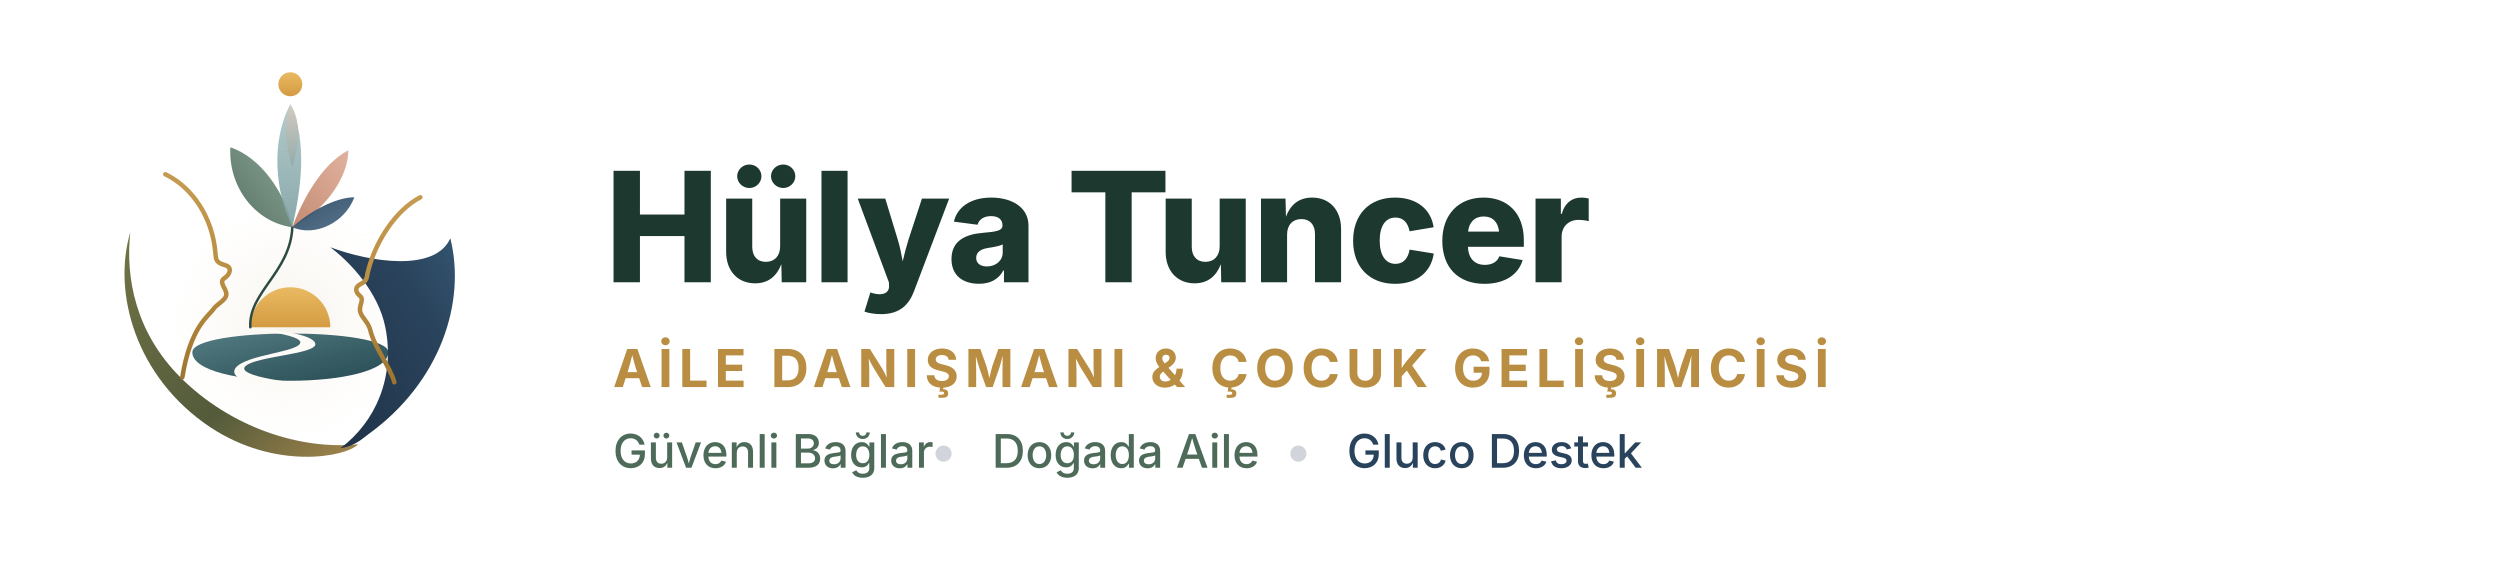
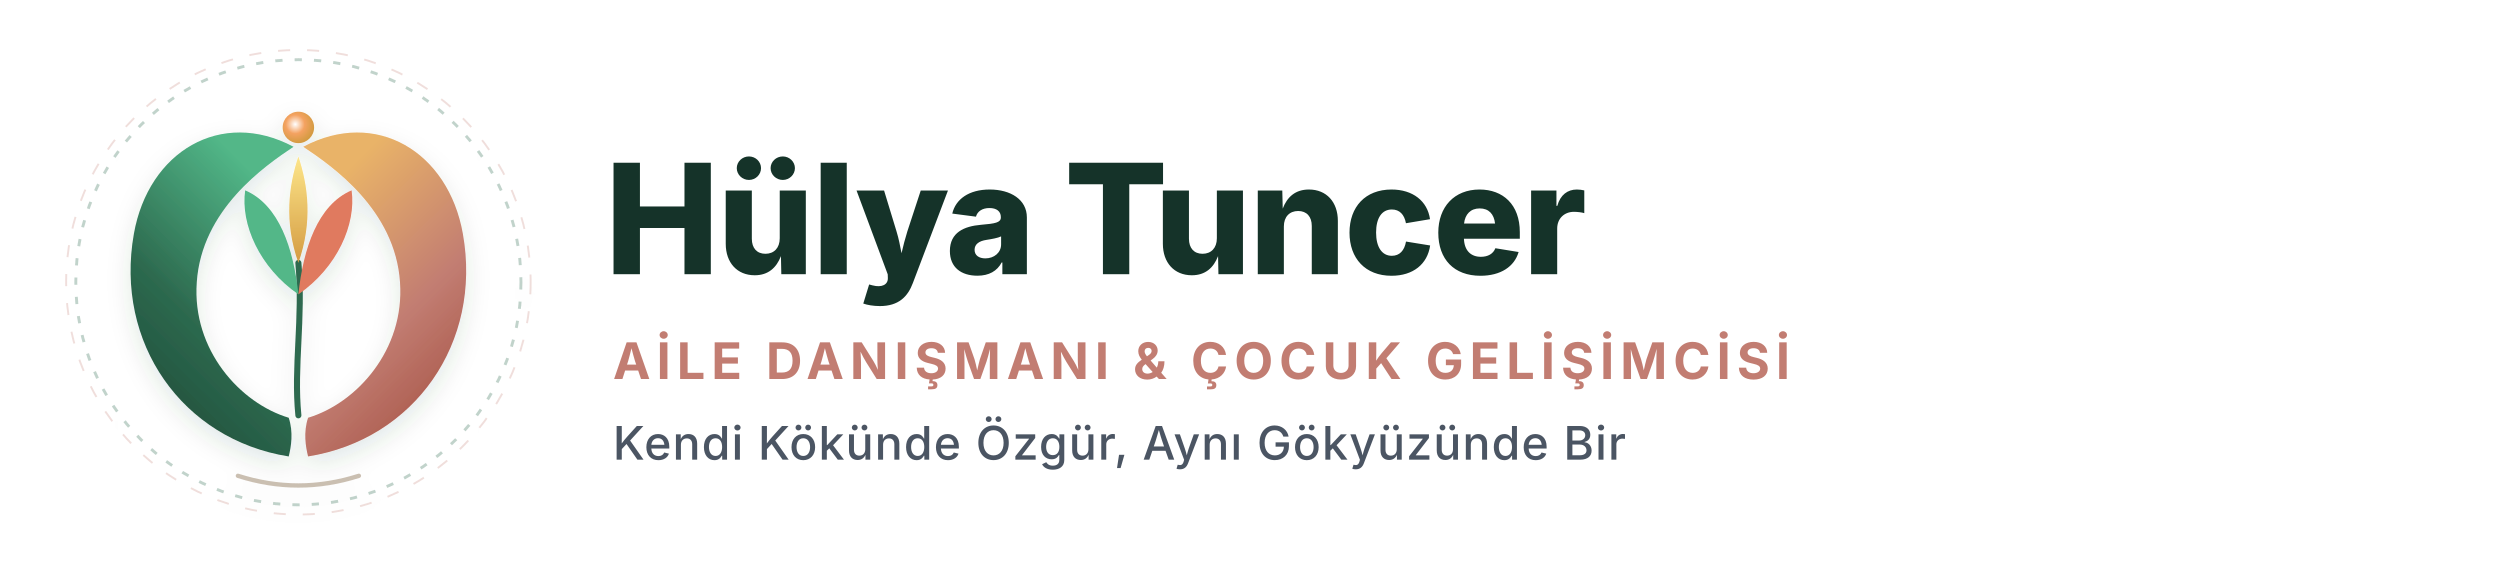
<svg xmlns="http://www.w3.org/2000/svg" viewBox="0 0 620 140" width="100%" height="100%" fill="none">
  <defs>
-     <radialGradient id="sunAuraH" cx="50%" cy="56%" r="40%">
-       <stop offset="0%" stop-color="#F5EFE6" stop-opacity="0.8" />
-       <stop offset="100%" stop-color="#FDFBF7" stop-opacity="0" />
+     <linearGradient id="loomSage" x1="0%" y1="100%" x2="50%" y2="0%">
+       <stop offset="0%" stop-color="#1B4332" />
+       <stop offset="50%" stop-color="#2D6A4F" />
+       <stop offset="100%" stop-color="#52B788" />
+     </linearGradient>
+     <linearGradient id="loomTerracotta" x1="100%" y1="100%" x2="50%" y2="0%">
+       <stop offset="0%" stop-color="#9E4738" />
+       <stop offset="50%" stop-color="#C27D72" />
+       <stop offset="100%" stop-color="#E9B368" />
+     </linearGradient>
+     <linearGradient id="sproutGoldLoom" x1="0%" y1="100%" x2="0%" y2="0%">
+       <stop offset="0%" stop-color="#D49B42" />
+       <stop offset="100%" stop-color="#FDE68A" />
+     </linearGradient>
+     <radialGradient id="sunPearl" cx="40%" cy="40%" r="60%">
+       <stop offset="0%" stop-color="#FFFFFF" />
+       <stop offset="50%" stop-color="#F4A261" />
+       <stop offset="100%" stop-color="#D49B42" />
    </radialGradient>
-     <linearGradient id="sunGradH" x1="0%" y1="100%" x2="0%" y2="0%">
-       <stop offset="0%" stop-color="#D49B42" />
-       <stop offset="100%" stop-color="#E9BA62" />
-     </linearGradient>
-     <linearGradient id="waterGradH" x1="0%" y1="0%" x2="100%" y2="100%">
-       <stop offset="0%" stop-color="#557C83" />
-       <stop offset="50%" stop-color="#3C626A" />
-       <stop offset="100%" stop-color="#284B52" />
-     </linearGradient>
-     <linearGradient id="leftWingGradH" x1="0%" y1="0%" x2="100%" y2="100%">
-       <stop offset="0%" stop-color="#727346" />
-       <stop offset="60%" stop-color="#535B3B" />
-       <stop offset="100%" stop-color="#A4854B" />
-     </linearGradient>
-     <linearGradient id="rightWingGradH" x1="0%" y1="100%" x2="100%" y2="0%">
-       <stop offset="0%" stop-color="#1E3247" />
-       <stop offset="70%" stop-color="#2A435C" />
-       <stop offset="100%" stop-color="#345470" />
-     </linearGradient>
-     <linearGradient id="leafMossH" x1="0%" y1="100%" x2="100%" y2="0%">
-       <stop offset="0%" stop-color="#4E6B5A" stop-opacity="0.95" />
-       <stop offset="100%" stop-color="#739281" stop-opacity="0.85" />
-     </linearGradient>
-     <linearGradient id="leafMintH" x1="0%" y1="100%" x2="0%" y2="0%">
-       <stop offset="0%" stop-color="#7D9D9F" stop-opacity="0.9" />
-       <stop offset="100%" stop-color="#A5C2C4" stop-opacity="0.85" />
-     </linearGradient>
-     <linearGradient id="leafPeachH" x1="0%" y1="100%" x2="100%" y2="0%">
-       <stop offset="0%" stop-color="#BD7E62" stop-opacity="0.9" />
-       <stop offset="100%" stop-color="#DBA48E" stop-opacity="0.85" />
-     </linearGradient>
-     <linearGradient id="leafIndigoH" x1="0%" y1="0%" x2="100%" y2="100%">
-       <stop offset="0%" stop-color="#2E4A62" stop-opacity="0.95" />
-       <stop offset="100%" stop-color="#456682" stop-opacity="0.9" />
-     </linearGradient>
-     <linearGradient id="leafTopH" x1="0%" y1="100%" x2="0%" y2="0%">
-       <stop offset="0%" stop-color="#93A9A7" stop-opacity="0.9" />
-       <stop offset="100%" stop-color="#D3CBC2" />
-     </linearGradient>
-     <linearGradient id="contourGoldH" x1="0%" y1="0%" x2="0%" y2="100%">
-       <stop offset="0%" stop-color="#C59B51" />
-       <stop offset="50%" stop-color="#BA8E42" />
-       <stop offset="100%" stop-color="#9E7530" />
-     </linearGradient>
+     <filter id="loomShadow" x="-15%" y="-15%" width="130%" height="130%">
+       <feDropShadow dx="0" dy="4" stdDeviation="5" flood-color="#1B4332" flood-opacity="0.12" />
+     </filter>
  </defs>
-   <g transform="translate(10, 8) scale(0.248)">
-     <circle cx="250" cy="270" r="160" fill="url(#sunAuraH)" />
-     <path d="M 210 295 A 40 40 0 0 1 290 295 Z" fill="url(#sunGradH)" />
-     <path d="M 152 320 C 152 295, 348 295, 348 320 C 348 358, 152 358, 152 320 Z" fill="url(#waterGradH)" />
-     <path d="M 210 297 C 240 297, 275 303, 275 312 C 275 322, 215 324, 205 334 C 195 344, 255 352, 285 352 C 245 358, 185 352, 195 336 C 205 322, 260 320, 260 310 C 260 304, 230 299, 210 297 Z" fill="#FDFBF7" />
-     <path d="M 90 200 C 72 260, 95 345, 170 395 C 235 438, 305 425, 318 412 C 260 418, 190 395, 140 345 C 95 300, 85 245, 90 200 Z" fill="url(#leftWingGradH)" />
-     <path d="M 410 206 C 426 270, 400 350, 328 402 C 318 410, 312 414, 300 416 C 335 390, 355 345, 345 295 C 338 260, 310 230, 290 215 C 330 230, 395 240, 410 206 Z" fill="url(#rightWingGradH)" />
-     <path d="M 210 295 C 208 260, 250 240, 252 195" stroke="#2D4A43" stroke-width="2.5" fill="none" stroke-linecap="round" />
-     <path d="M 252 195 C 215 190, 188 155, 190 115 C 220 125, 245 160, 252 195 Z" fill="url(#leafMossH)" />
-     <path d="M 252 195 C 235 160, 230 110, 250 72 C 268 110, 260 160, 252 195 Z" fill="url(#leafMintH)" />
-     <path d="M 250 72 C 242 90, 246 115, 252 135 C 258 115, 262 90, 250 72 Z" fill="url(#leafTopH)" />
-     <path d="M 252 195 C 265 160, 285 130, 308 118 C 308 145, 285 178, 252 195 Z" fill="url(#leafPeachH)" />
-     <path d="M 252 195 C 275 205, 305 190, 314 165 C 295 165, 268 180, 252 195 Z" fill="url(#leafIndigoH)" />
-     <circle cx="250" cy="52" r="12" fill="url(#sunGradH)" />
-     <path d="M 125 142 C 152 155, 172 185, 175 220 C 176 226, 174 230, 185 233 C 192 235, 190 242, 184 246 C 178 250, 186 256, 186 262 C 186 268, 176 272, 173 277 C 168 284, 150 295, 142 345" stroke="url(#contourGoldH)" stroke-width="4.5" stroke-linecap="round" fill="none" />
-     <path d="M 380 165 C 355 178, 335 210, 328 238 C 326 244, 328 248, 320 252 C 314 255, 315 260, 320 264 C 324 268, 318 274, 320 280 C 322 286, 328 290, 330 298 C 334 315, 350 335, 354 350" stroke="url(#contourGoldH)" stroke-width="4.5" stroke-linecap="round" fill="none" />
+   <g transform="translate(14, 10) scale(0.6)" filter="url(#loomShadow)">
+     <circle cx="100" cy="100" r="92" stroke="#2D6A4F" stroke-width="1.2" stroke-dasharray="3 5" opacity="0.3" />
+     <circle cx="100" cy="100" r="96" stroke="#C27D72" stroke-width="0.8" stroke-dasharray="5 7" opacity="0.25" />
+     <path d="M 96 172              C 52 165, 24 125, 32 80              C 38 46, 68 28, 98 44              C 86 52, 60 70, 58 100              C 56 128, 76 150, 96 156              C 98 162, 97 168, 96 172 Z" fill="url(#loomSage)" />
+     <path d="M 104 172              C 148 165, 176 125, 168 80              C 162 46, 132 28, 102 44              C 114 52, 140 70, 142 100              C 144 128, 124 150, 104 156              C 102 162, 103 168, 104 172 Z" fill="url(#loomTerracotta)" />
+     <path d="M 100 155 C 98 135, 102 115, 100 92" stroke="#2D6A4F" stroke-width="2.5" stroke-linecap="round" fill="none" />
+     <path d="M 100 92 C 94 75, 96 60, 100 48 C 104 60, 106 75, 100 92 Z" fill="url(#sproutGoldLoom)" />
+     <path d="M 100 105 C 84 94, 76 76, 78 62 C 92 68, 98 86, 100 105 Z" fill="#52B788" />
+     <path d="M 100 105 C 116 94, 124 76, 122 62 C 108 68, 102 86, 100 105 Z" fill="#E07A5F" />
+     <circle cx="100" cy="36" r="6.5" fill="url(#sunPearl)" />
+     <path d="M 75 180 Q 100 188 125 180" stroke="#8C7355" stroke-width="1.8" stroke-linecap="round" opacity="0.45" />
  </g>
-   <g transform="translate(150, 26)">
-     <text x="0" y="44" font-family="'Plus Jakarta Sans', system-ui, -apple-system, sans-serif" font-size="38" font-weight="800" fill="#1C382F" letter-spacing="-0.5">
+   <g transform="translate(150, 24)">
+     <text x="0" y="44" font-family="'Plus Jakarta Sans', system-ui, -apple-system, sans-serif" font-size="38" font-weight="800" fill="#153329" letter-spacing="-0.6">
      Hülya Tuncer
    </text>
-     <text x="2" y="70" font-family="'Plus Jakarta Sans', system-ui, -apple-system, sans-serif" font-size="13" font-weight="700" fill="#BA8E42" letter-spacing="1.5">
+     <text x="2" y="70" font-family="'Plus Jakarta Sans', system-ui, -apple-system, sans-serif" font-size="12.5" font-weight="700" fill="#C27D72" letter-spacing="1.5">
      AİLE DANIŞMANI &amp; ÇOCUK GELİŞİMCİSİ
    </text>
-     <g transform="translate(2, 90)" font-family="'Plus Jakarta Sans', system-ui, -apple-system, sans-serif" font-size="11.5" font-weight="500">
-       <text x="0" y="0" fill="#4E6B5A">Güvenli Bağlar</text>
-       <circle cx="82" cy="-3.5" r="2" fill="#D1D5DB" />
-       <text x="94" y="0" fill="#4E6B5A">Doğada Aile</text>
-       <circle cx="170" cy="-3.5" r="2" fill="#D1D5DB" />
-       <text x="182" y="0" fill="#2A435C">Gluco Destek</text>
-     </g>
+     <text x="2" y="90" font-family="'Plus Jakarta Sans', system-ui, -apple-system, sans-serif" font-size="11.5" font-weight="500" fill="#4B5563" letter-spacing="0.3">
+       Kendi Kökünde Özgür, Aynı Gökyüzünde Bir
+     </text>
  </g>
</svg>
